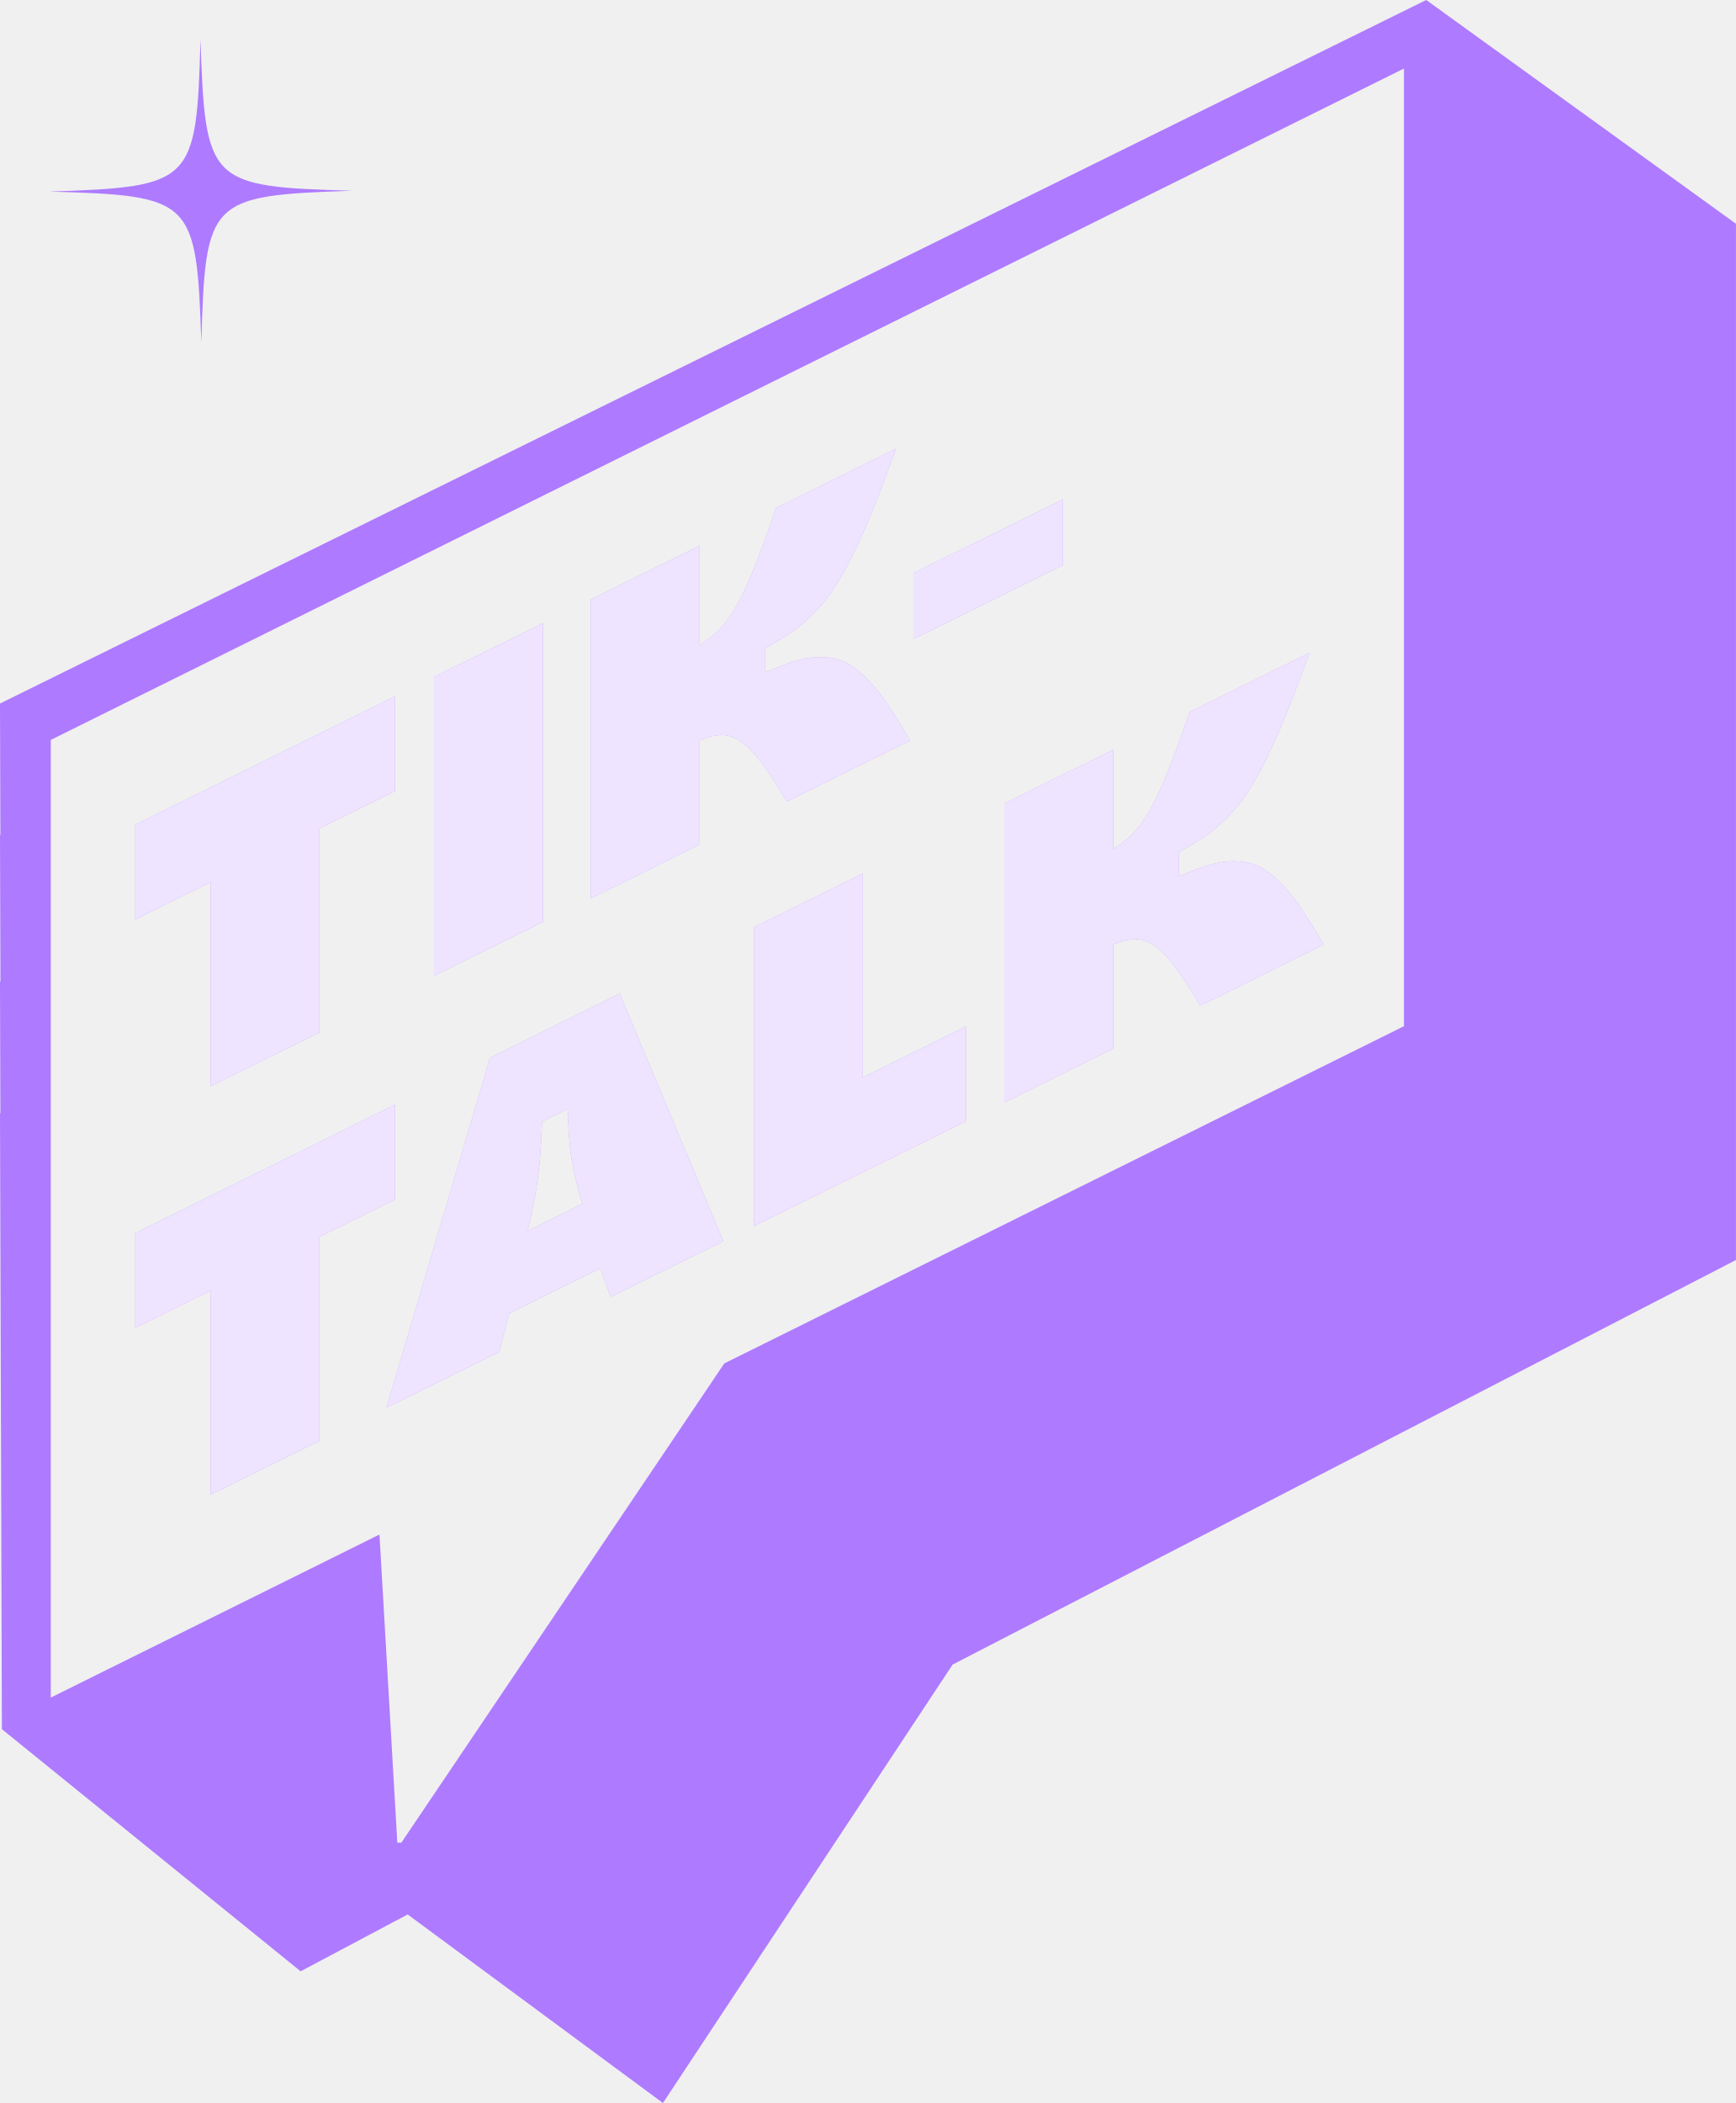
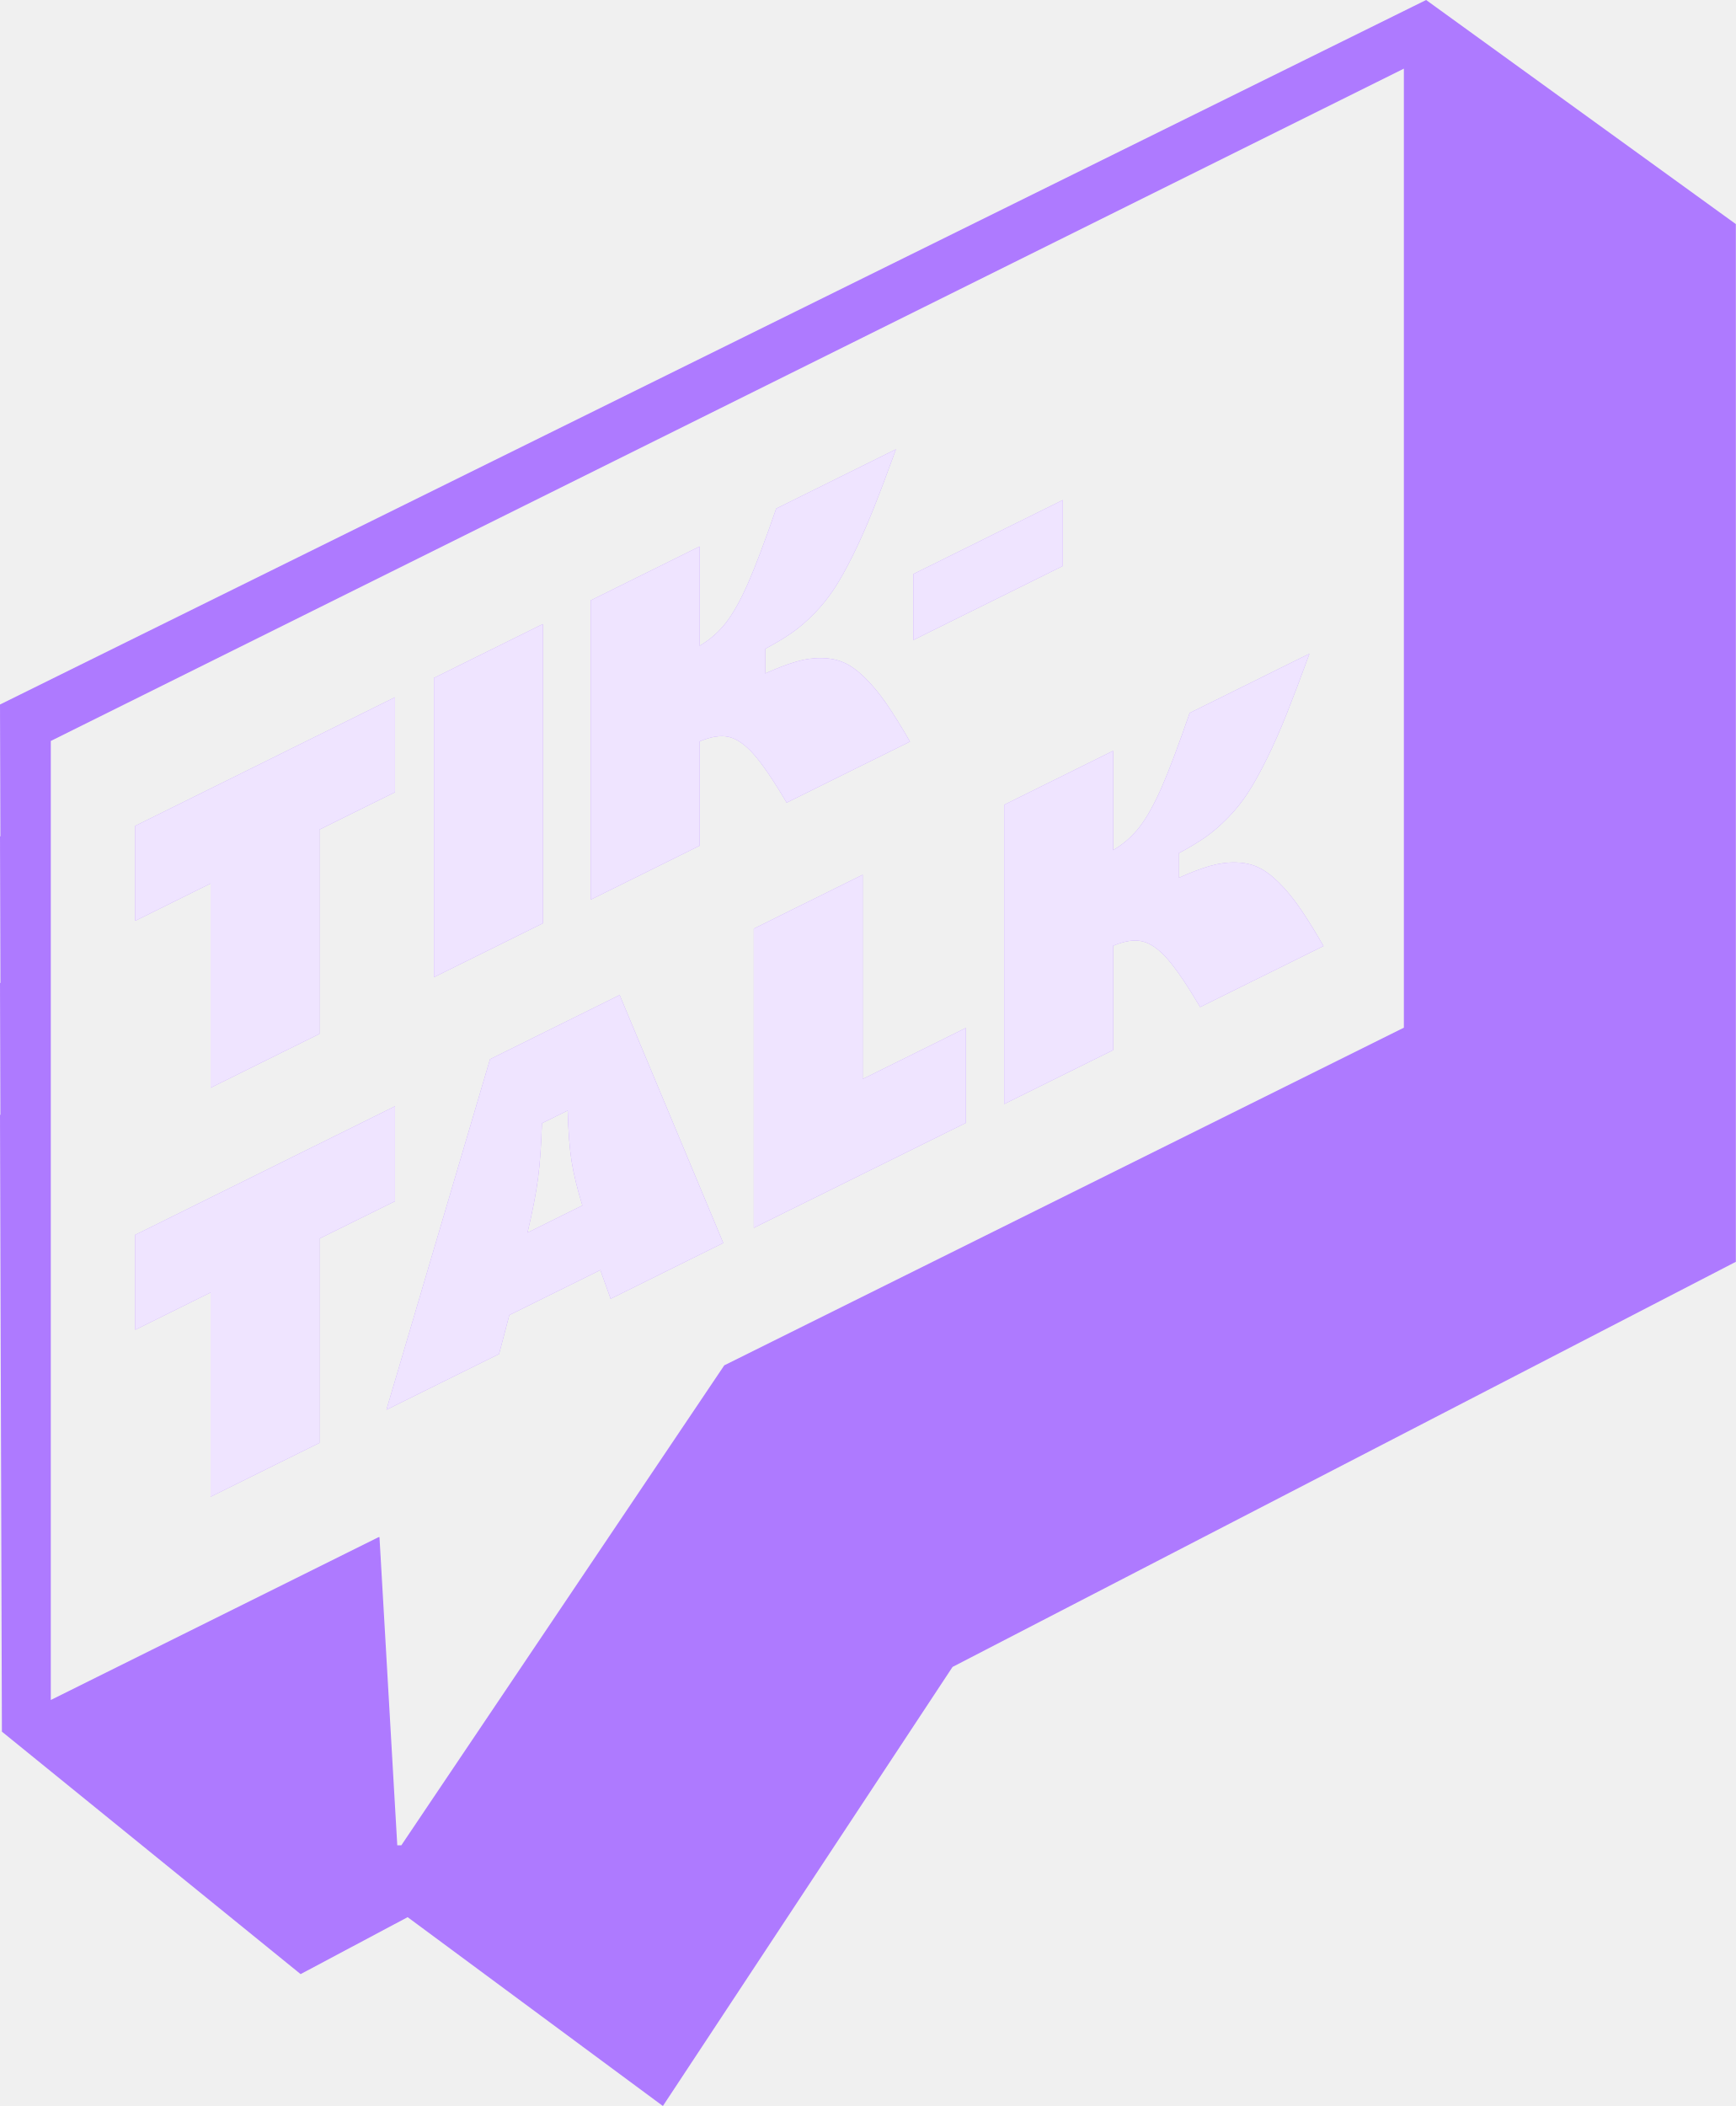
- <svg xmlns="http://www.w3.org/2000/svg" width="355" height="430" viewBox="0 0 355 430" fill="none">
-   <g clip-path="url(#clip0_6_21163)">
-     <path d="M291.661 0C194.441 47.945 97.22 95.897 0 143.849C0.029 152.807 0.052 161.774 0.081 170.733C0.052 170.747 0.029 170.762 0 170.777C0.029 180.739 0.059 190.702 0.096 200.664C0.066 200.679 0.029 200.694 0 200.708C0.029 209.667 0.052 218.633 0.081 227.592C0.052 227.607 0.029 227.622 0 227.636C0.125 269.611 0.258 311.592 0.39 353.567C20.75 370.071 41.11 386.568 61.477 403.072C68.771 399.197 76.073 395.322 83.368 391.447C100.768 404.295 118.169 417.151 135.57 430C155.318 400.12 175.06 370.24 194.809 340.352C248.203 312.779 301.598 285.206 355 257.634V45.754C333.889 30.503 312.772 15.251 291.661 0ZM88.019 367.954L82.079 376.766H81.248C81.041 373.17 80.828 369.573 80.622 365.976C80.062 356.292 79.503 346.615 78.944 336.938C78.495 329.239 78.053 321.533 77.604 313.834C77.508 313.856 77.413 313.856 77.324 313.9L42.758 331.049L19.852 342.41L10.386 347.106V151.291L287.105 14.014V209.828L148.12 278.775C132.574 301.842 117.035 324.903 101.49 347.97C96.999 354.629 92.51 361.295 88.019 367.954Z" fill="#AE7AFF" />
-     <path d="M43.068 222.098V180.388L27.654 188.006V168.623L80.784 142.369V161.752L65.326 169.385V211.096L43.06 222.098H43.068Z" fill="#AE7AFF" />
-     <path d="M43.068 222.098V180.388L27.654 188.006V168.623L80.784 142.369V161.752L65.326 169.385V211.096L43.06 222.098H43.068Z" fill="white" fill-opacity="0.8" />
-     <path d="M88.748 199.521V138.42L111.014 127.418V188.519L88.748 199.521Z" fill="#AE7AFF" />
-     <path d="M88.748 199.521V138.42L111.014 127.418V188.519L88.748 199.521Z" fill="white" fill-opacity="0.8" />
-     <path d="M160.883 163.876C158.175 159.305 155.937 156.031 154.185 154.046C152.433 152.06 150.733 150.866 149.091 150.471C147.45 150.075 145.448 150.376 143.078 151.379V172.681L120.812 183.684V122.583L143.078 111.58V131.864C145.22 130.612 147.03 129.015 148.517 127.088C150.004 125.162 151.498 122.473 153.015 119.03C154.524 115.587 156.437 110.518 158.749 103.837L183.238 91.736C181.464 96.585 179.911 100.687 178.571 104.035C177.231 107.383 175.87 110.46 174.486 113.258C173.102 116.056 171.814 118.364 170.629 120.166C169.444 121.975 168.097 123.653 166.58 125.213C165.064 126.766 163.54 128.084 162.002 129.161C160.464 130.238 158.624 131.344 156.482 132.487V137.512C158.933 136.413 161.06 135.608 162.863 135.087C164.659 134.567 166.419 134.326 168.126 134.362C169.841 134.399 171.365 134.721 172.705 135.337C174.044 135.952 175.457 136.985 176.944 138.442C178.431 139.9 179.874 141.644 181.287 143.687C182.7 145.731 184.305 148.31 186.101 151.423L160.883 163.884V163.876Z" fill="#AE7AFF" />
-     <path d="M160.883 163.876C158.175 159.305 155.937 156.031 154.185 154.046C152.433 152.06 150.733 150.866 149.091 150.471C147.45 150.075 145.448 150.376 143.078 151.379V172.681L120.812 183.684V122.583L143.078 111.58V131.864C145.22 130.612 147.03 129.015 148.517 127.088C150.004 125.162 151.498 122.473 153.015 119.03C154.524 115.587 156.437 110.518 158.749 103.837L183.238 91.736C181.464 96.585 179.911 100.687 178.571 104.035C177.231 107.383 175.87 110.46 174.486 113.258C173.102 116.056 171.814 118.364 170.629 120.166C169.444 121.975 168.097 123.653 166.58 125.213C165.064 126.766 163.54 128.084 162.002 129.161C160.464 130.238 158.624 131.344 156.482 132.487V137.512C158.933 136.413 161.06 135.608 162.863 135.087C164.659 134.567 166.419 134.326 168.126 134.362C169.841 134.399 171.365 134.721 172.705 135.337C174.044 135.952 175.457 136.985 176.944 138.442C178.431 139.9 179.874 141.644 181.287 143.687C182.7 145.731 184.305 148.31 186.101 151.423L160.883 163.884V163.876Z" fill="white" fill-opacity="0.8" />
-     <path d="M186.785 130.67V117.206L217.354 102.101V115.565L186.785 130.67Z" fill="#AE7AFF" />
-     <path d="M186.785 130.67V117.206L217.354 102.101V115.565L186.785 130.67Z" fill="white" fill-opacity="0.8" />
-     <path d="M43.068 305.608V263.897L27.654 271.516V252.133L80.784 225.878V245.261L65.326 252.894V294.605L43.06 305.608H43.068Z" fill="#AE7AFF" />
-     <path d="M43.068 305.608V263.897L27.654 271.516V252.133L80.784 225.878V245.261L65.326 252.894V294.605L43.06 305.608H43.068Z" fill="white" fill-opacity="0.8" />
-     <path d="M102.064 276.453L79.032 287.836L100.224 216.267L126.722 203.169L147.914 253.795L124.882 265.179L122.784 259.311L104.162 268.512L102.064 276.453ZM107.886 251.678L119.104 246.133C118.044 242.705 117.315 239.694 116.896 237.086C116.484 234.478 116.219 231.028 116.101 226.743L110.838 229.343C110.691 233.79 110.433 237.511 110.043 240.514C109.653 243.518 108.939 247.239 107.879 251.678H107.886Z" fill="#AE7AFF" />
-     <path d="M102.064 276.453L79.032 287.836L100.224 216.267L126.722 203.169L147.914 253.795L124.882 265.179L122.784 259.311L104.162 268.512L102.064 276.453ZM107.886 251.678L119.104 246.133C118.044 242.705 117.315 239.694 116.896 237.086C116.484 234.478 116.219 231.028 116.101 226.743L110.838 229.343C110.691 233.79 110.433 237.511 110.043 240.514C109.653 243.518 108.939 247.239 107.879 251.678H107.886Z" fill="white" fill-opacity="0.8" />
-     <path d="M154.163 250.711V189.61L176.429 178.608V220.318L197.532 209.887V229.27L154.163 250.697V250.711Z" fill="#AE7AFF" />
-     <path d="M154.163 250.711V189.61L176.429 178.608V220.318L197.532 209.887V229.27L154.163 250.697V250.711Z" fill="white" fill-opacity="0.8" />
-     <path d="M245.443 205.609C242.734 201.038 240.496 197.763 238.745 195.778C236.993 193.793 235.292 192.599 233.651 192.203C232.01 191.808 230.007 192.108 227.637 193.112V214.414L205.371 225.417V164.316L227.637 153.313V173.597C229.779 172.344 231.59 170.747 233.077 168.821C234.564 166.894 236.058 164.206 237.574 160.763C239.083 157.32 240.997 152.251 243.308 145.57L267.797 133.469C266.023 138.318 264.47 142.42 263.131 145.768C261.791 149.116 260.429 152.192 259.045 154.99C257.662 157.789 256.373 160.096 255.196 161.898C254.011 163.708 252.664 165.385 251.147 166.946C249.631 168.498 248.107 169.817 246.569 170.894C245.031 171.971 243.19 173.077 241.048 174.22V179.245C243.5 178.146 245.627 177.34 247.43 176.82C249.226 176.3 250.985 176.058 252.693 176.095C254.408 176.132 255.932 176.454 257.271 177.069C258.611 177.685 260.024 178.717 261.511 180.175C262.998 181.633 264.441 183.376 265.854 185.42C267.267 187.464 268.872 190.042 270.668 193.156L245.45 205.616L245.443 205.609Z" fill="#AE7AFF" />
-     <path d="M245.443 205.609C242.734 201.038 240.496 197.763 238.745 195.778C236.993 193.793 235.292 192.599 233.651 192.203C232.01 191.808 230.007 192.108 227.637 193.112V214.414L205.371 225.417V164.316L227.637 153.313V173.597C229.779 172.344 231.59 170.747 233.077 168.821C234.564 166.894 236.058 164.206 237.574 160.763C239.083 157.32 240.997 152.251 243.308 145.57L267.797 133.469C266.023 138.318 264.47 142.42 263.131 145.768C261.791 149.116 260.429 152.192 259.045 154.99C257.662 157.789 256.373 160.096 255.196 161.898C254.011 163.708 252.664 165.385 251.147 166.946C249.631 168.498 248.107 169.817 246.569 170.894C245.031 171.971 243.19 173.077 241.048 174.22V179.245C243.5 178.146 245.627 177.34 247.43 176.82C249.226 176.3 250.985 176.058 252.693 176.095C254.408 176.132 255.932 176.454 257.271 177.069C258.611 177.685 260.024 178.717 261.511 180.175C262.998 181.633 264.441 183.376 265.854 185.42C267.267 187.464 268.872 190.042 270.668 193.156L245.45 205.616L245.443 205.609Z" fill="white" fill-opacity="0.8" />
-     <g clip-path="url(#clip1_6_21163)">
-       <mask id="mask0_6_21163" style="mask-type:luminance" maskUnits="userSpaceOnUse" x="10" y="8" width="63" height="63">
-         <path d="M72 8L10 8.174L10.174 70.174L72.174 70L72 8Z" fill="white" />
-       </mask>
-       <g mask="url(#mask0_6_21163)">
-         <path d="M41.174 70.087C40.194 40.721 39.458 39.994 10.087 39.174C39.453 38.194 40.181 37.458 41 8.087C41.98 37.453 42.716 38.18 72.087 39C42.721 39.984 41.994 40.707 41.174 70.087Z" fill="#AE7AFF" />
-       </g>
-     </g>
-   </g>
-   <defs>
-     <clipPath id="clip0_6_21163">
-       <rect width="355" height="430" fill="white" />
-     </clipPath>
-     <clipPath id="clip1_6_21163">
-       <rect width="62" height="62" fill="white" transform="translate(10 8.17432) rotate(-0.161186)" />
-     </clipPath>
-   </defs>
+ <svg xmlns="http://www.w3.org/2000/svg" width="61" height="74" viewBox="0 0 61 74" fill="none">
+   <path d="M50.116 0C33.411 8.251 16.706 16.503 0 24.755C0.005 26.297 0.009 27.84 0.014 29.382C0.009 29.384 0.005 29.387 0 29.39C0.005 31.104 0.01 32.818 0.016 34.533C0.011 34.535 0.005 34.538 0 34.541C0.005 36.082 0.009 37.625 0.014 39.167C0.009 39.17 0.005 39.172 0 39.175C0.022 46.398 0.044 53.623 0.067 60.846C3.565 63.687 7.064 66.526 10.564 69.366C11.817 68.699 13.072 68.032 14.325 67.365C17.315 69.576 20.305 71.789 23.295 74C26.689 68.858 30.081 63.716 33.474 58.572C42.649 53.827 51.824 49.082 61 44.337V7.874C57.373 5.249 53.744 2.625 50.116 0ZM15.124 63.322L14.104 64.839H13.961C13.925 64.22 13.889 63.601 13.853 62.982C13.757 61.315 13.661 59.65 13.565 57.985C13.488 56.66 13.412 55.334 13.335 54.009C13.318 54.012 13.302 54.012 13.287 54.02L7.347 56.971L3.411 58.926L1.785 59.734V26.036L49.334 2.412V36.11L25.452 47.975C22.78 51.945 20.11 55.913 17.439 59.883C16.668 61.029 15.896 62.176 15.124 63.322Z" fill="#AE7AFF" />
+   <path d="M7.4 38.222V31.044L4.752 32.355V29.019L13.881 24.501V27.836L11.225 29.15V36.328L7.399 38.222H7.4Z" fill="#AE7AFF" />
+   <path d="M7.4 38.222V31.044L4.752 32.355V29.019L13.881 24.501V27.836L11.225 29.15V36.328L7.399 38.222H7.4Z" fill="white" fill-opacity="0.8" />
+   <path d="M15.25 34.336V23.821L19.076 21.928V32.443L15.25 34.336Z" fill="#AE7AFF" />
+   <path d="M15.25 34.336V23.821L19.076 21.928V32.443L15.25 34.336Z" fill="white" fill-opacity="0.8" />
+   <path d="M27.644 28.202C27.179 27.415 26.794 26.852 26.493 26.51C26.192 26.169 25.9 25.963 25.618 25.895C25.336 25.827 24.992 25.879 24.585 26.051V29.717L20.759 31.611V21.096L24.585 19.202V22.693C24.953 22.477 25.264 22.203 25.52 21.871C25.775 21.539 26.032 21.077 26.292 20.484C26.552 19.892 26.88 19.019 27.278 17.87L31.485 15.787C31.181 16.622 30.914 17.328 30.684 17.904C30.453 18.48 30.22 19.009 29.982 19.491C29.744 19.973 29.523 20.37 29.319 20.68C29.115 20.991 28.884 21.28 28.623 21.548C28.363 21.816 28.101 22.042 27.837 22.228C27.572 22.413 27.256 22.603 26.888 22.8V23.665C27.309 23.476 27.675 23.337 27.985 23.248C28.293 23.158 28.596 23.116 28.889 23.123C29.184 23.129 29.445 23.185 29.676 23.291C29.906 23.396 30.149 23.574 30.404 23.825C30.66 24.076 30.907 24.376 31.15 24.728C31.393 25.079 31.669 25.523 31.978 26.059L27.644 28.203V28.202Z" fill="#AE7AFF" />
+   <path d="M27.644 28.202C27.179 27.415 26.794 26.852 26.493 26.51C26.192 26.169 25.9 25.963 25.618 25.895C25.336 25.827 24.992 25.879 24.585 26.051V29.717L20.759 31.611V21.096L24.585 19.202V22.693C24.953 22.477 25.264 22.203 25.52 21.871C25.775 21.539 26.032 21.077 26.292 20.484C26.552 19.892 26.88 19.019 27.278 17.87L31.485 15.787C31.181 16.622 30.914 17.328 30.684 17.904C30.453 18.48 30.22 19.009 29.982 19.491C29.744 19.973 29.523 20.37 29.319 20.68C29.115 20.991 28.884 21.28 28.623 21.548C28.363 21.816 28.101 22.042 27.837 22.228C27.572 22.413 27.256 22.603 26.888 22.8V23.665C27.309 23.476 27.675 23.337 27.985 23.248C28.293 23.158 28.596 23.116 28.889 23.123C29.184 23.129 29.445 23.185 29.676 23.291C29.906 23.396 30.149 23.574 30.404 23.825C30.66 24.076 30.907 24.376 31.15 24.728C31.393 25.079 31.669 25.523 31.978 26.059L27.644 28.203V28.202Z" fill="white" fill-opacity="0.8" />
+   <path d="M32.096 22.488V20.171L37.348 17.571V19.888L32.096 22.488Z" fill="#AE7AFF" />
+   <path d="M32.096 22.488V20.171L37.348 17.571V19.888L32.096 22.488Z" fill="white" fill-opacity="0.8" />
+   <path d="M7.4 52.593V45.415L4.752 46.726V43.39L13.881 38.872V42.208L11.225 43.521V50.7L7.399 52.593H7.4Z" fill="#AE7AFF" />
+   <path d="M7.4 52.593V45.415L4.752 46.726V43.39L13.881 38.872V42.208L11.225 43.521V50.7L7.399 52.593H7.4Z" fill="white" fill-opacity="0.8" />
+   <path d="M17.538 47.576L13.58 49.535L17.221 37.218L21.775 34.964L25.416 43.676L21.459 45.636L21.098 44.626L17.898 46.209L17.538 47.576ZM18.538 43.312L20.466 42.358C20.284 41.768 20.158 41.25 20.086 40.801C20.015 40.352 19.97 39.758 19.95 39.021L19.045 39.468C19.02 40.234 18.976 40.874 18.909 41.391C18.842 41.908 18.719 42.548 18.537 43.312H18.538Z" fill="#AE7AFF" />
+   <path d="M17.538 47.576L13.58 49.535L17.221 37.218L21.775 34.964L25.416 43.676L21.459 45.636L21.098 44.626L17.898 46.209L17.538 47.576ZM18.538 43.312L20.466 42.358C20.284 41.768 20.158 41.25 20.086 40.801C20.015 40.352 19.97 39.758 19.95 39.021L19.045 39.468C19.02 40.234 18.976 40.874 18.909 41.391C18.842 41.908 18.719 42.548 18.537 43.312H18.538Z" fill="white" fill-opacity="0.8" />
+   <path d="M26.49 43.146V32.631L30.316 30.737V37.915L33.942 36.12V39.456L26.49 43.143V43.146Z" fill="#AE7AFF" />
+   <path d="M26.49 43.146V32.631L30.316 30.737V37.915L33.942 36.12V39.456L26.49 43.143V43.146Z" fill="white" fill-opacity="0.8" />
+   <path d="M42.175 35.384C41.709 34.597 41.325 34.034 41.024 33.692C40.723 33.35 40.431 33.145 40.148 33.077C39.866 33.009 39.522 33.06 39.115 33.233V36.899L35.289 38.793V28.278L39.115 26.384V29.875C39.483 29.659 39.794 29.384 40.05 29.053C40.305 28.721 40.562 28.259 40.823 27.666C41.082 27.074 41.411 26.201 41.808 25.052L46.016 22.969C45.711 23.803 45.444 24.509 45.214 25.086C44.984 25.662 44.75 26.191 44.512 26.673C44.274 27.154 44.053 27.551 43.85 27.862C43.647 28.173 43.415 28.462 43.155 28.73C42.894 28.997 42.633 29.224 42.368 29.41C42.104 29.595 41.788 29.785 41.419 29.982V30.847C41.841 30.658 42.206 30.519 42.516 30.43C42.825 30.34 43.127 30.298 43.42 30.305C43.715 30.311 43.977 30.366 44.207 30.472C44.437 30.578 44.68 30.756 44.936 31.007C45.191 31.258 45.439 31.558 45.682 31.91C45.925 32.261 46.2 32.705 46.509 33.241L42.176 35.385L42.175 35.384Z" fill="#AE7AFF" />
+   <path d="M42.175 35.384C41.709 34.597 41.325 34.034 41.024 33.692C40.723 33.35 40.431 33.145 40.148 33.077C39.866 33.009 39.522 33.06 39.115 33.233V36.899L35.289 38.793V28.278L39.115 26.384V29.875C39.483 29.659 39.794 29.384 40.05 29.053C40.305 28.721 40.562 28.259 40.823 27.666C41.082 27.074 41.411 26.201 41.808 25.052L46.016 22.969C45.711 23.803 45.444 24.509 45.214 25.086C44.984 25.662 44.75 26.191 44.512 26.673C44.274 27.154 44.053 27.551 43.85 27.862C43.647 28.173 43.415 28.462 43.155 28.73C42.894 28.997 42.633 29.224 42.368 29.41C42.104 29.595 41.788 29.785 41.419 29.982V30.847C41.841 30.658 42.206 30.519 42.516 30.43C42.825 30.34 43.127 30.298 43.42 30.305C43.715 30.311 43.977 30.366 44.207 30.472C44.437 30.578 44.68 30.756 44.936 31.007C45.191 31.258 45.439 31.558 45.682 31.91C45.925 32.261 46.2 32.705 46.509 33.241L42.176 35.385L42.175 35.384Z" fill="white" fill-opacity="0.8" />
</svg>
